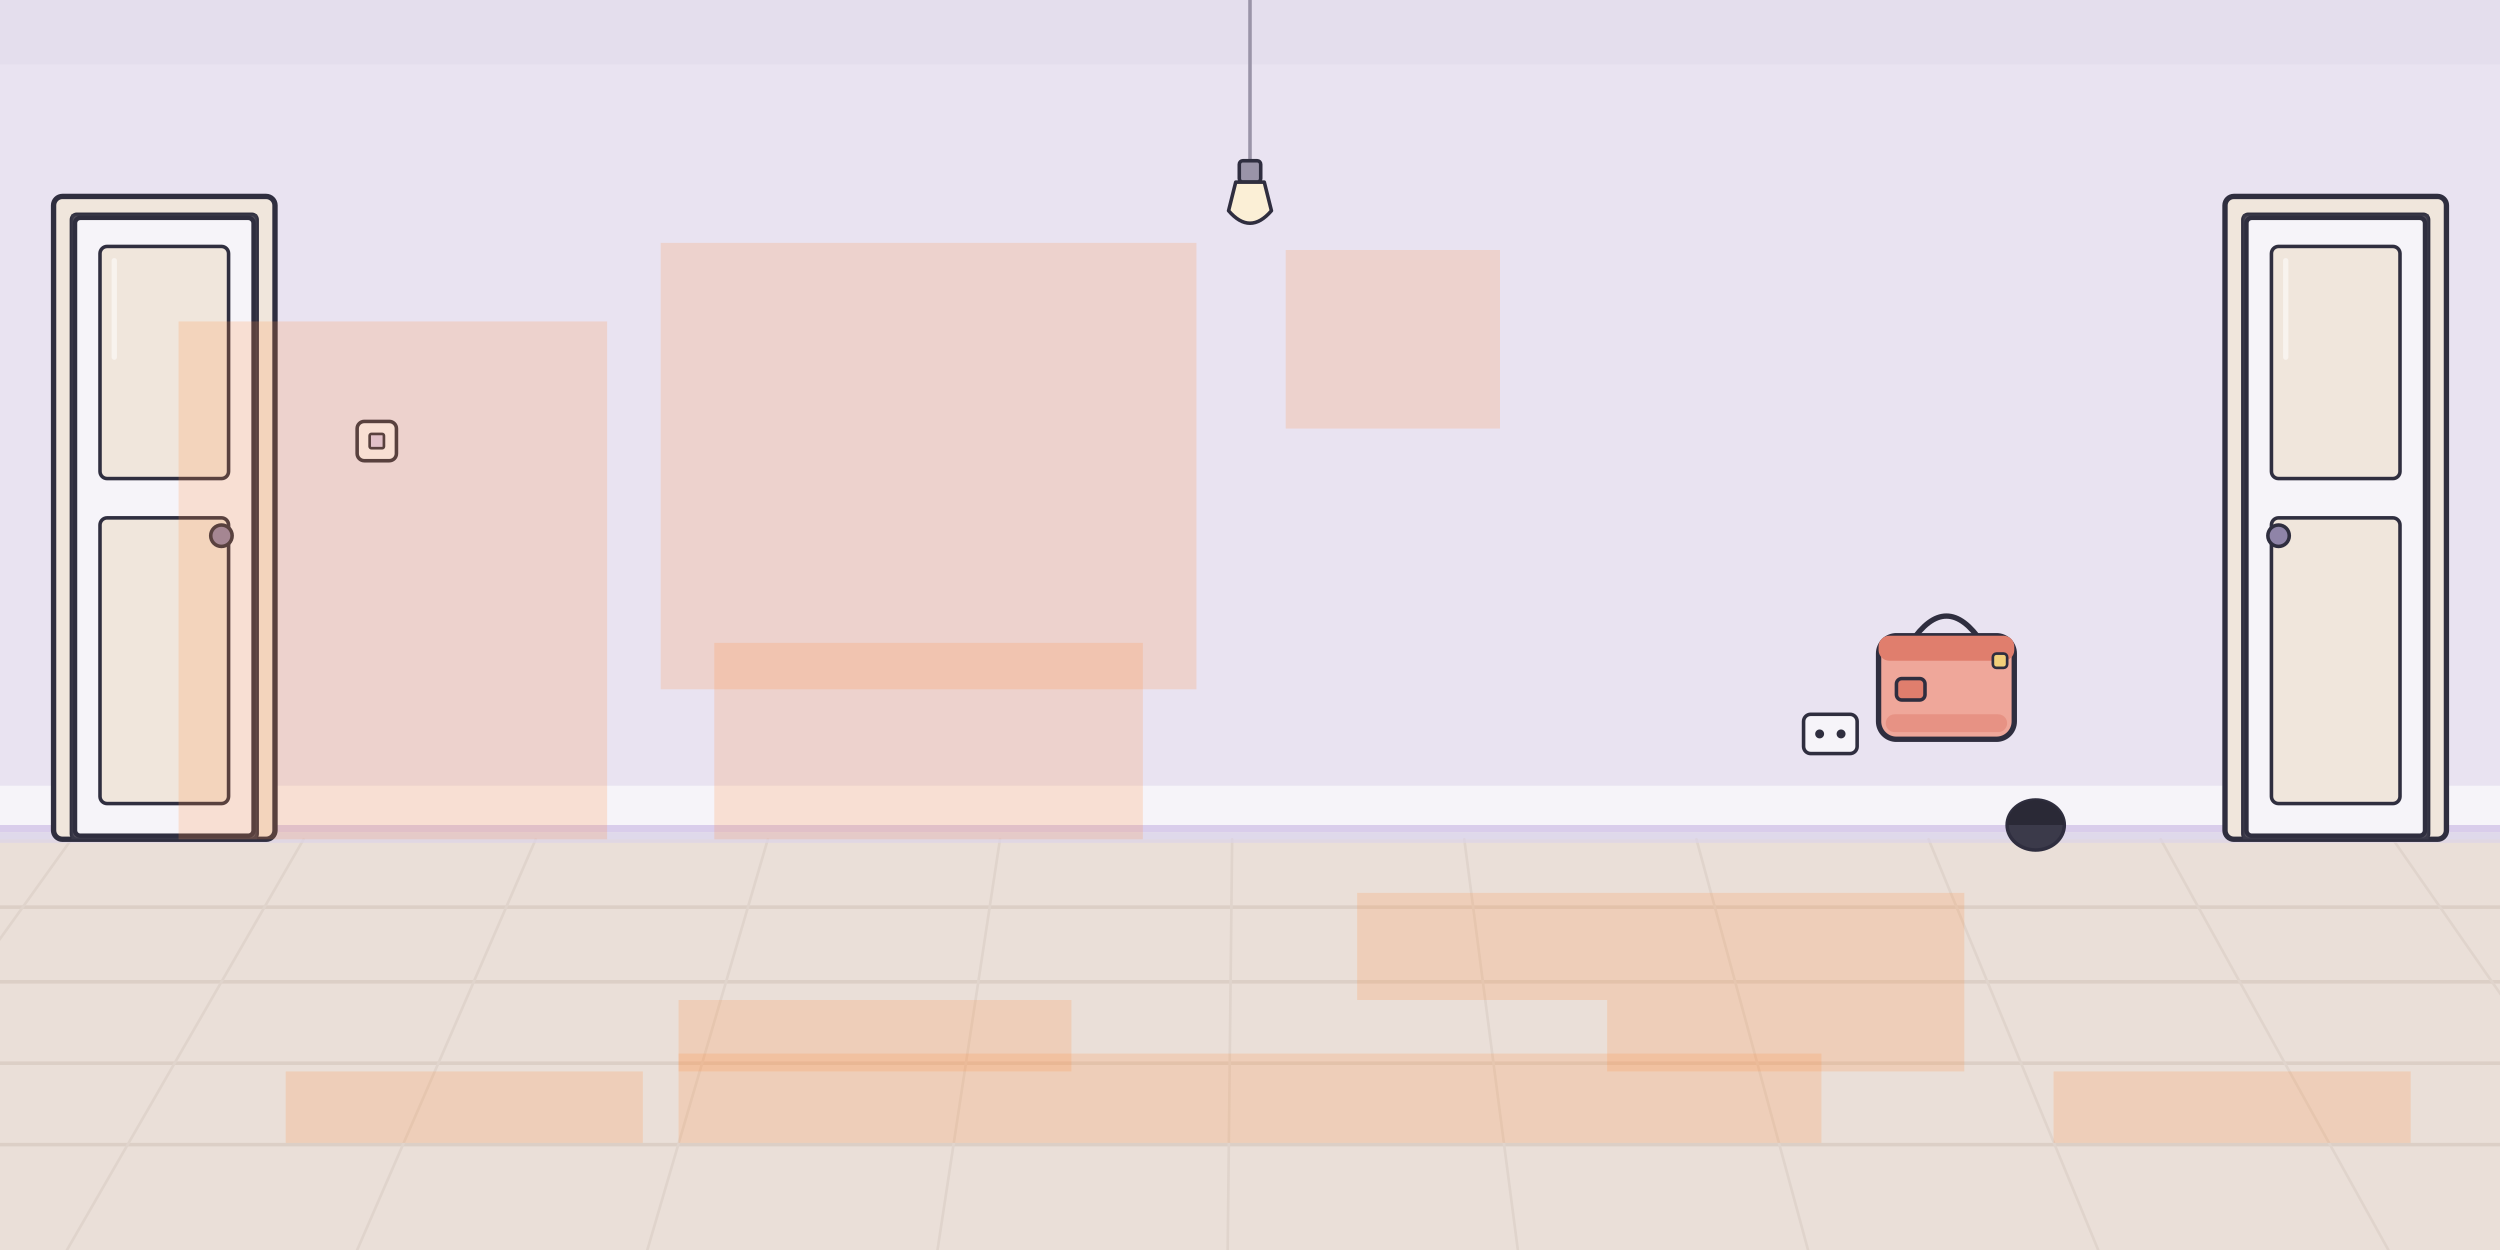
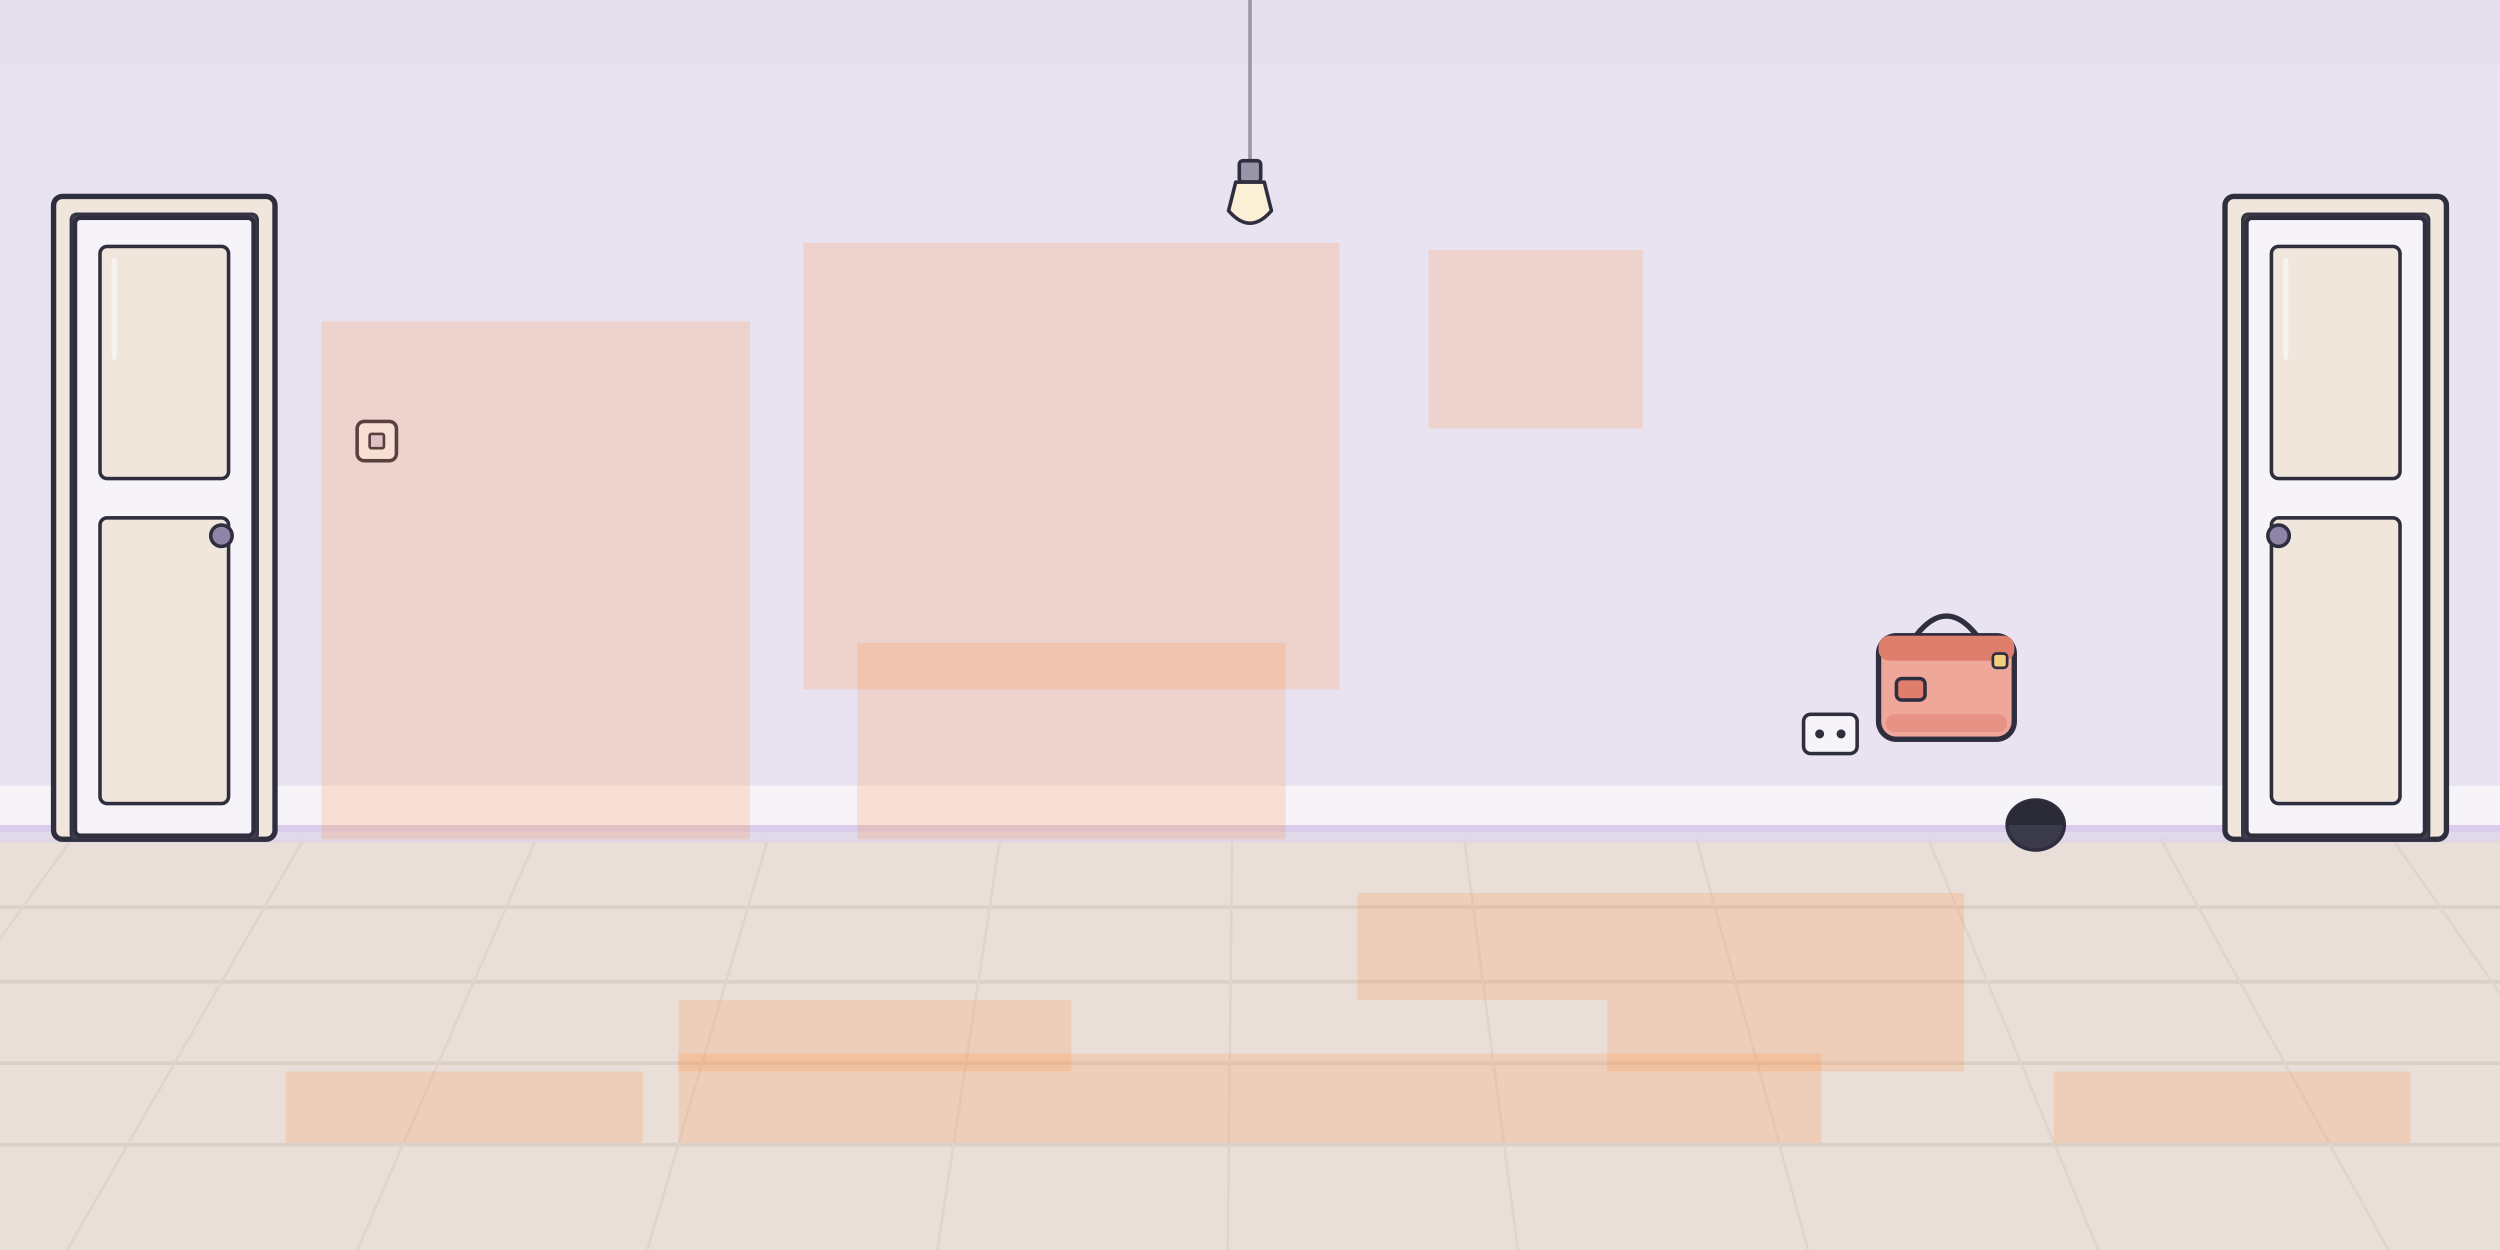
<svg xmlns="http://www.w3.org/2000/svg" viewBox="0 0 1400 700" width="1400" height="700">
  <g id="stěna">
    <rect x="0" y="0" width="1400" height="470" fill="#E9E3F1" stroke="none" />
    <rect x="0" y="0" width="1400" height="36" fill="#E1DAEB" stroke="none" opacity="0.6" />
  </g>
  <g id="podlaha">
    <rect x="0" y="470" width="1400" height="230" fill="#EADFD8" stroke="none" />
    <path d="M 0 508 L 1400 508" stroke="#DCCFC6" stroke-width="2" stroke-linejoin="round" stroke-linecap="round" />
    <path d="M 0 549.8 L 1400 549.8" stroke="#DCCFC6" stroke-width="2" stroke-linejoin="round" stroke-linecap="round" />
    <path d="M 0 595.4 L 1400 595.4" stroke="#DCCFC6" stroke-width="2" stroke-linejoin="round" stroke-linecap="round" />
    <path d="M 0 641 L 1400 641" stroke="#DCCFC6" stroke-width="2" stroke-linejoin="round" stroke-linecap="round" />
    <path d="M 40 470 L -125 700" stroke="#E0D4CC" stroke-width="1.5" stroke-linejoin="round" stroke-linecap="round" />
    <path d="M 170 470 L 37.5 700" stroke="#E0D4CC" stroke-width="1.5" stroke-linejoin="round" stroke-linecap="round" />
    <path d="M 300 470 L 200 700" stroke="#E0D4CC" stroke-width="1.5" stroke-linejoin="round" stroke-linecap="round" />
    <path d="M 430 470 L 362.5 700" stroke="#E0D4CC" stroke-width="1.5" stroke-linejoin="round" stroke-linecap="round" />
    <path d="M 560 470 L 525 700" stroke="#E0D4CC" stroke-width="1.5" stroke-linejoin="round" stroke-linecap="round" />
    <path d="M 690 470 L 687.5 700" stroke="#E0D4CC" stroke-width="1.5" stroke-linejoin="round" stroke-linecap="round" />
    <path d="M 820 470 L 850 700" stroke="#E0D4CC" stroke-width="1.5" stroke-linejoin="round" stroke-linecap="round" />
    <path d="M 950 470 L 1012.5 700" stroke="#E0D4CC" stroke-width="1.5" stroke-linejoin="round" stroke-linecap="round" />
    <path d="M 1080 470 L 1175 700" stroke="#E0D4CC" stroke-width="1.5" stroke-linejoin="round" stroke-linecap="round" />
    <path d="M 1210 470 L 1337.5 700" stroke="#E0D4CC" stroke-width="1.5" stroke-linejoin="round" stroke-linecap="round" />
    <path d="M 1340 470 L 1500 700" stroke="#E0D4CC" stroke-width="1.5" stroke-linejoin="round" stroke-linecap="round" />
    <path d="M 1470 470 L 1662.5 700" stroke="#E0D4CC" stroke-width="1.5" stroke-linejoin="round" stroke-linecap="round" />
  </g>
  <g id="lišta">
    <rect x="0" y="440" width="1400" height="26" fill="#F6F4F9" stroke="none" />
    <rect x="0" y="462" width="1400" height="4" fill="#D9CDEB" stroke="none" />
    <rect x="0" y="466" width="1400" height="6" fill="#DCD4E8" stroke="none" opacity="0.7" />
  </g>
  <g id="rám levý">
    <rect x="30" y="110" width="124" height="360" rx="5" fill="#F0E6DC" stroke="#2F2E3F" stroke-width="3" stroke-linejoin="round" stroke-linecap="round" />
    <rect x="40" y="120" width="104" height="350" rx="3" fill="#D8C7C0" stroke="#2F2E3F" stroke-width="2" stroke-linejoin="round" stroke-linecap="round" />
    <rect x="40" y="120" width="104" height="350" fill="#3B3A4A" stroke="none" opacity="0.85" />
  </g>
  <g id="křídlo levé">
    <rect x="42" y="122" width="100" height="346" rx="3" fill="#F6F4F9" stroke="#2F2E3F" stroke-width="2.5" stroke-linejoin="round" stroke-linecap="round" />
    <rect x="56" y="138" width="72" height="130" rx="4" fill="#F0E6DC" stroke="#2F2E3F" stroke-width="2" stroke-linejoin="round" stroke-linecap="round" />
    <rect x="56" y="290" width="72" height="160" rx="4" fill="#F0E6DC" stroke="#2F2E3F" stroke-width="2" stroke-linejoin="round" stroke-linecap="round" />
    <circle cx="124" cy="300" r="6" fill="#8F84A8" stroke="#2F2E3F" stroke-width="2" stroke-linejoin="round" stroke-linecap="round" />
    <path d="M 64 146 L 64 200" fill="none" stroke="#FFFFFF" stroke-width="3" stroke-linejoin="round" stroke-linecap="round" opacity="0.5" />
  </g>
  <g id="rám pravý">
    <rect x="1246" y="110" width="124" height="360" rx="5" fill="#F0E6DC" stroke="#2F2E3F" stroke-width="3" stroke-linejoin="round" stroke-linecap="round" />
    <rect x="1256" y="120" width="104" height="350" rx="3" fill="#D8C7C0" stroke="#2F2E3F" stroke-width="2" stroke-linejoin="round" stroke-linecap="round" />
    <rect x="1256" y="120" width="104" height="350" fill="#3B3A4A" stroke="none" opacity="0.85" />
  </g>
  <g id="křídlo pravé">
    <rect x="1258" y="122" width="100" height="346" rx="3" fill="#F6F4F9" stroke="#2F2E3F" stroke-width="2.5" stroke-linejoin="round" stroke-linecap="round" />
    <rect x="1272" y="138" width="72" height="130" rx="4" fill="#F0E6DC" stroke="#2F2E3F" stroke-width="2" stroke-linejoin="round" stroke-linecap="round" />
    <rect x="1272" y="290" width="72" height="160" rx="4" fill="#F0E6DC" stroke="#2F2E3F" stroke-width="2" stroke-linejoin="round" stroke-linecap="round" />
    <circle cx="1276" cy="300" r="6" fill="#8F84A8" stroke="#2F2E3F" stroke-width="2" stroke-linejoin="round" stroke-linecap="round" />
    <path d="M 1280 146 L 1280 200" fill="none" stroke="#FFFFFF" stroke-width="3" stroke-linejoin="round" stroke-linecap="round" opacity="0.5" />
  </g>
  <g id="díra">
    <ellipse cx="1140" cy="462" rx="16" ry="14" fill="#3B3A4A" stroke="#2F2E3F" stroke-width="2" stroke-linejoin="round" stroke-linecap="round" />
    <path d="M 1124 462 A 16 14 0 0 1 1156 462 Z" fill="#2A2936" stroke="none" />
  </g>
  <g id="žárovka">
    <path d="M 700 0 L 700 92" stroke="#9A94A8" stroke-width="2" stroke-linejoin="round" stroke-linecap="round" />
    <rect x="694" y="90" width="12" height="12" rx="2" fill="#9A94A8" stroke="#2F2E3F" stroke-width="2" stroke-linejoin="round" stroke-linecap="round" />
    <path d="M 692 102 L 708 102 L 712 118 Q 700 132 688 118 Z" fill="#FBEFD6" stroke="#2F2E3F" stroke-width="2" stroke-linejoin="round" stroke-linecap="round" />
  </g>
  <g id="vypínač">
    <rect x="200" y="236" width="22" height="22" rx="4" fill="#F6F4F9" stroke="#2F2E3F" stroke-width="2" stroke-linejoin="round" stroke-linecap="round" />
    <rect x="207" y="243" width="8" height="8" rx="1" fill="#D9CDEB" stroke="#2F2E3F" stroke-width="1.5" stroke-linejoin="round" stroke-linecap="round" />
  </g>
  <g id="zásuvka">
    <rect x="1010" y="400" width="30" height="22" rx="4" fill="#F6F4F9" stroke="#2F2E3F" stroke-width="2" stroke-linejoin="round" stroke-linecap="round" />
    <circle cx="1019" cy="411" r="2.5" fill="#2F2E3F" stroke="none" />
    <circle cx="1031" cy="411" r="2.5" fill="#2F2E3F" stroke="none" />
  </g>
  <g id="taška">
    <path d="M 1070 360 Q 1090 330 1110 360" fill="none" stroke="#2F2E3F" stroke-width="3" stroke-linejoin="round" stroke-linecap="round" />
    <rect x="1052" y="356" width="76" height="58" rx="10" fill="#EFA79A" stroke="#2F2E3F" stroke-width="3" stroke-linejoin="round" stroke-linecap="round" />
    <rect x="1052" y="356" width="76" height="14" rx="6" fill="#E07E6D" stroke="none" />
    <rect x="1062" y="380" width="16" height="12" rx="3" fill="#E07E6D" stroke="#2F2E3F" stroke-width="2" stroke-linejoin="round" stroke-linecap="round" />
    <rect x="1116" y="366" width="8" height="8" rx="2" fill="#F2CF7A" stroke="#2F2E3F" stroke-width="1.5" stroke-linejoin="round" stroke-linecap="round" />
    <rect x="1056" y="400" width="68" height="10" rx="5" fill="#E07E6D" stroke="none" opacity="0.5" />
  </g>
-   <rect id="@slot okno" x="370" y="136" width="300" height="250" fill="#FF8C3D" opacity="0.2" />
+   <rect id="@slot okno" x="450" y="136" width="300" height="250" fill="#FF8C3D" opacity="0.2" />
  <rect id="@slot velký kus" x="760" y="500" width="340" height="60" fill="#FF8C3D" opacity="0.2" />
  <rect id="@slot malý kus" x="380" y="560" width="220" height="40" fill="#FF8C3D" opacity="0.2" />
-   <rect id="@slot police" x="100" y="180" width="240" height="290" fill="#FF8C3D" opacity="0.2" />
-   <rect id="@slot obrazy" x="720" y="140" width="120" height="100" fill="#FF8C3D" opacity="0.2" />
+   <rect id="@slot police" x="180" y="180" width="240" height="290" fill="#FF8C3D" opacity="0.2" />
+   <rect id="@slot obrazy" x="800" y="140" width="120" height="100" fill="#FF8C3D" opacity="0.2" />
  <rect id="@slot pelíšek" x="900" y="560" width="200" height="40" fill="#FF8C3D" opacity="0.2" />
  <rect id="@slot koberec" x="380" y="590" width="640" height="50" fill="#FF8C3D" opacity="0.2" />
-   <rect id="@slot lampa" x="400" y="360" width="240" height="110" fill="#FF8C3D" opacity="0.2" />
+   <rect id="@slot lampa" x="480" y="360" width="240" height="110" fill="#FF8C3D" opacity="0.2" />
  <rect id="@slot hračka 1" x="160" y="600" width="200" height="40" fill="#FF8C3D" opacity="0.2" />
  <rect id="@slot hračka 2" x="1150" y="600" width="200" height="40" fill="#FF8C3D" opacity="0.2" />
</svg>
